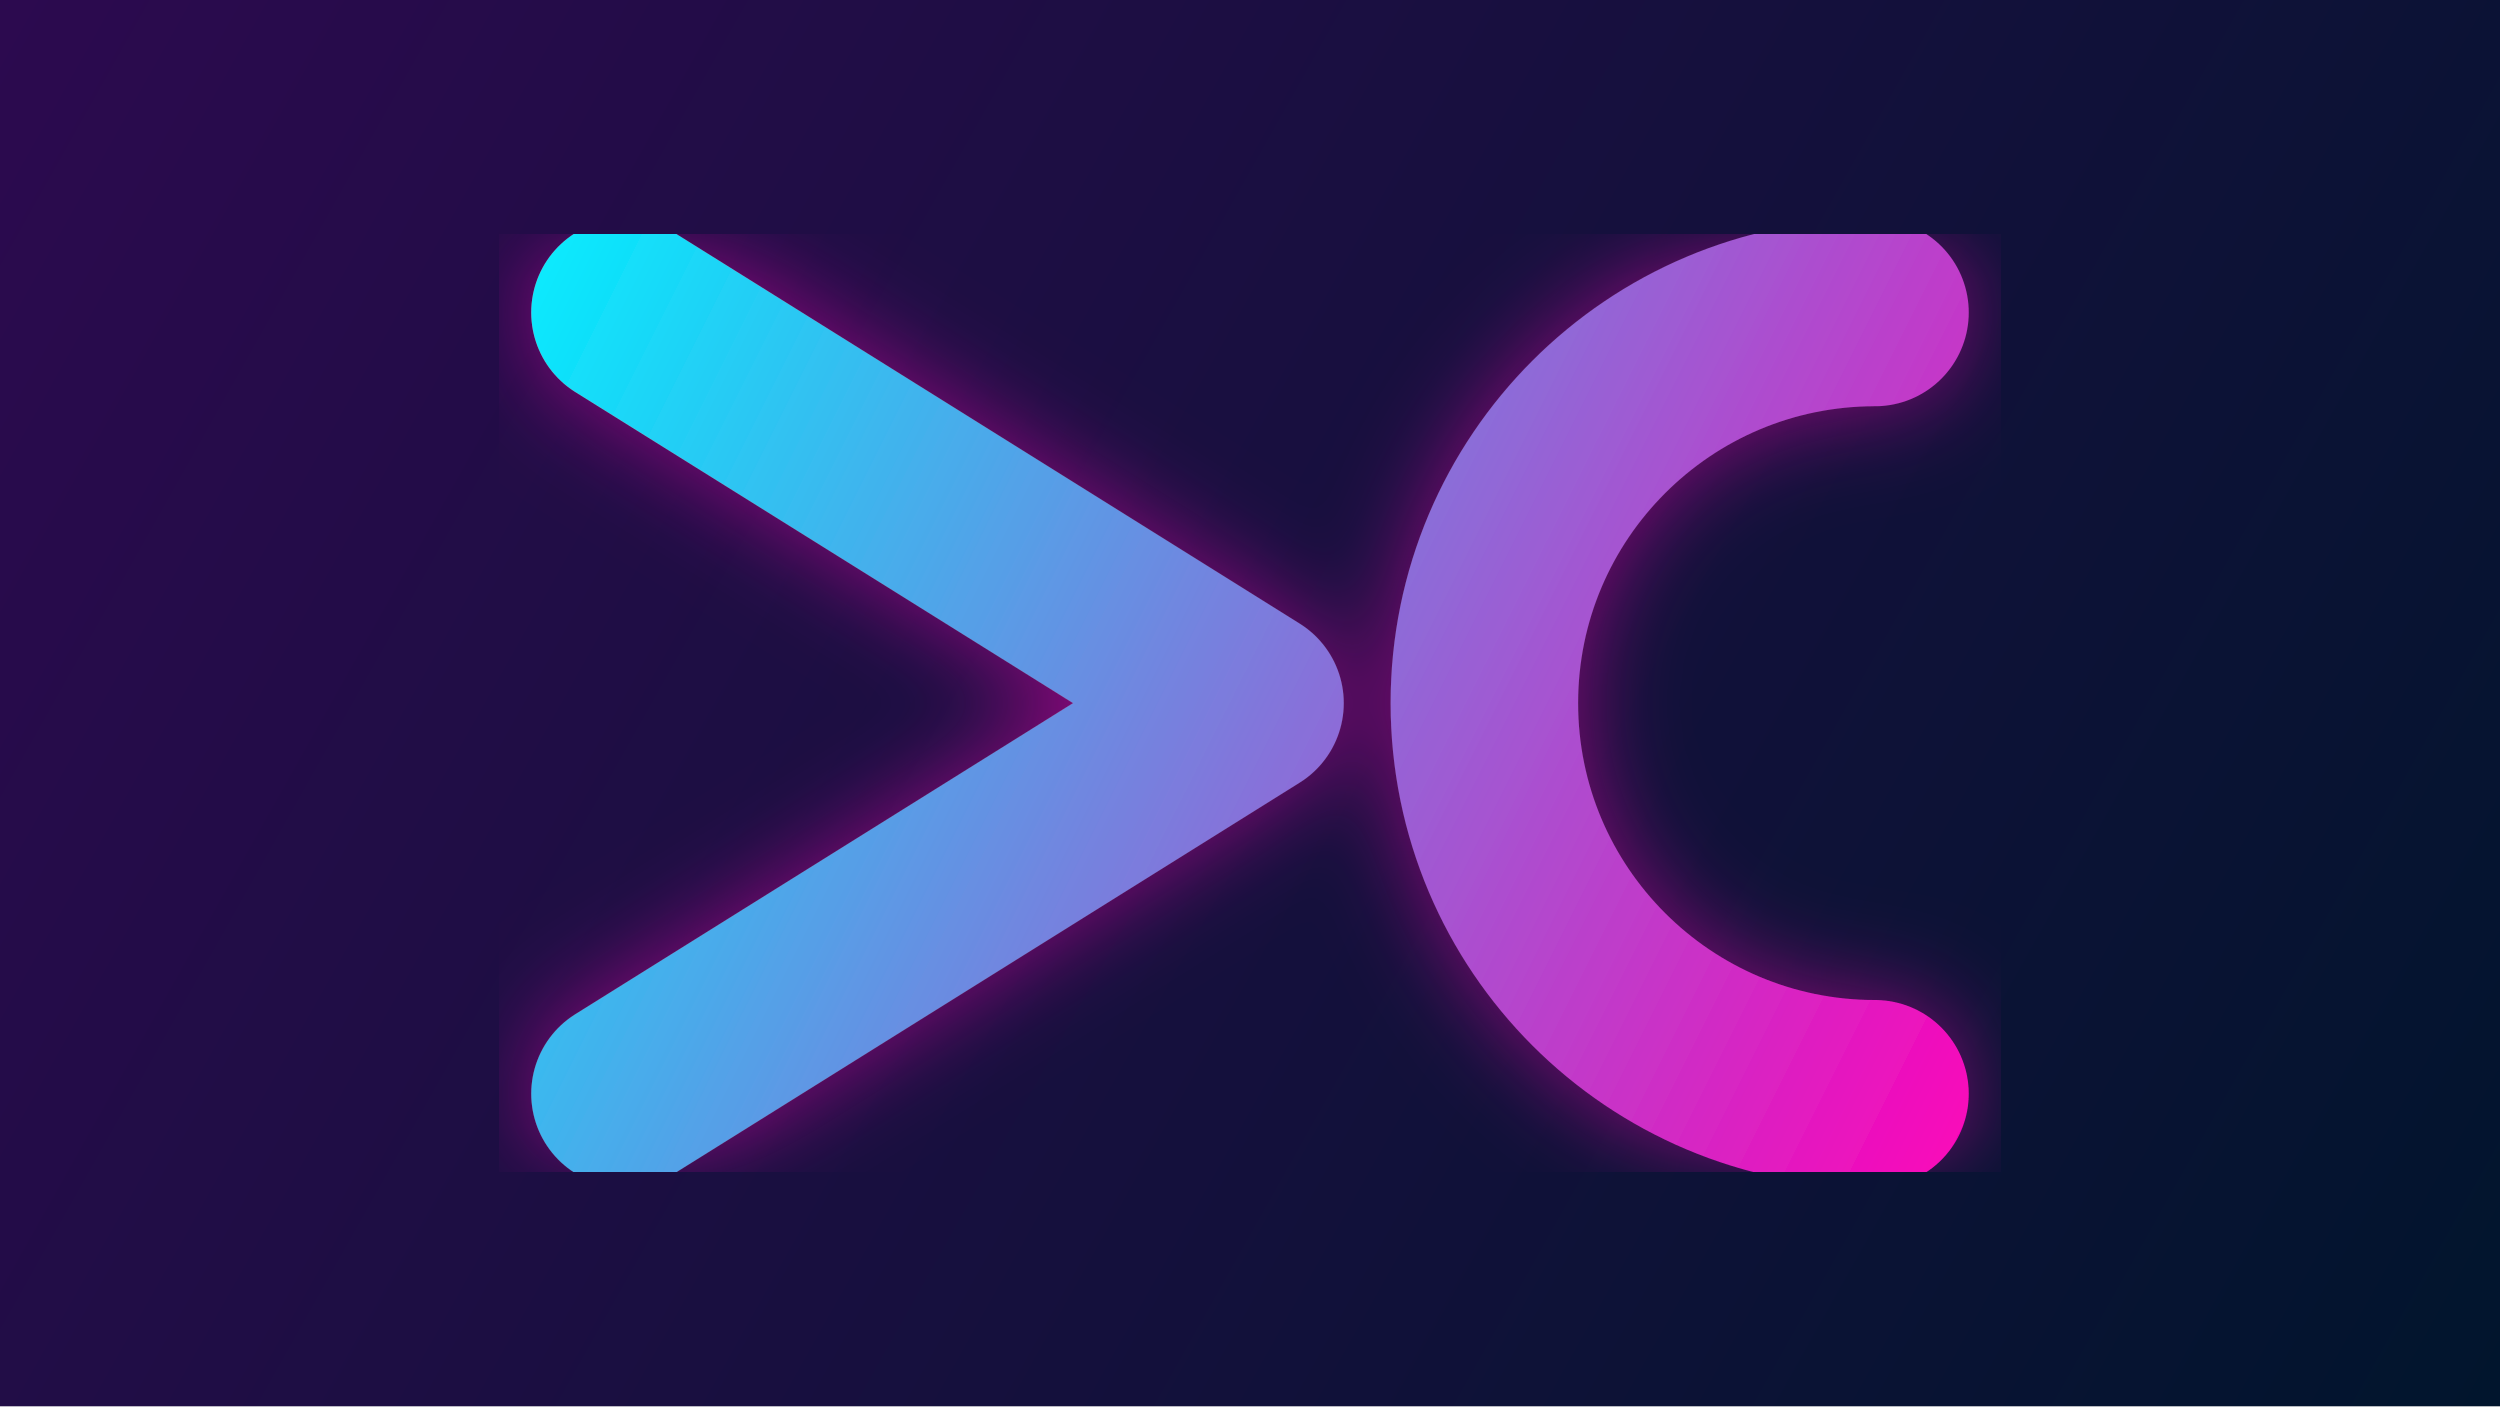
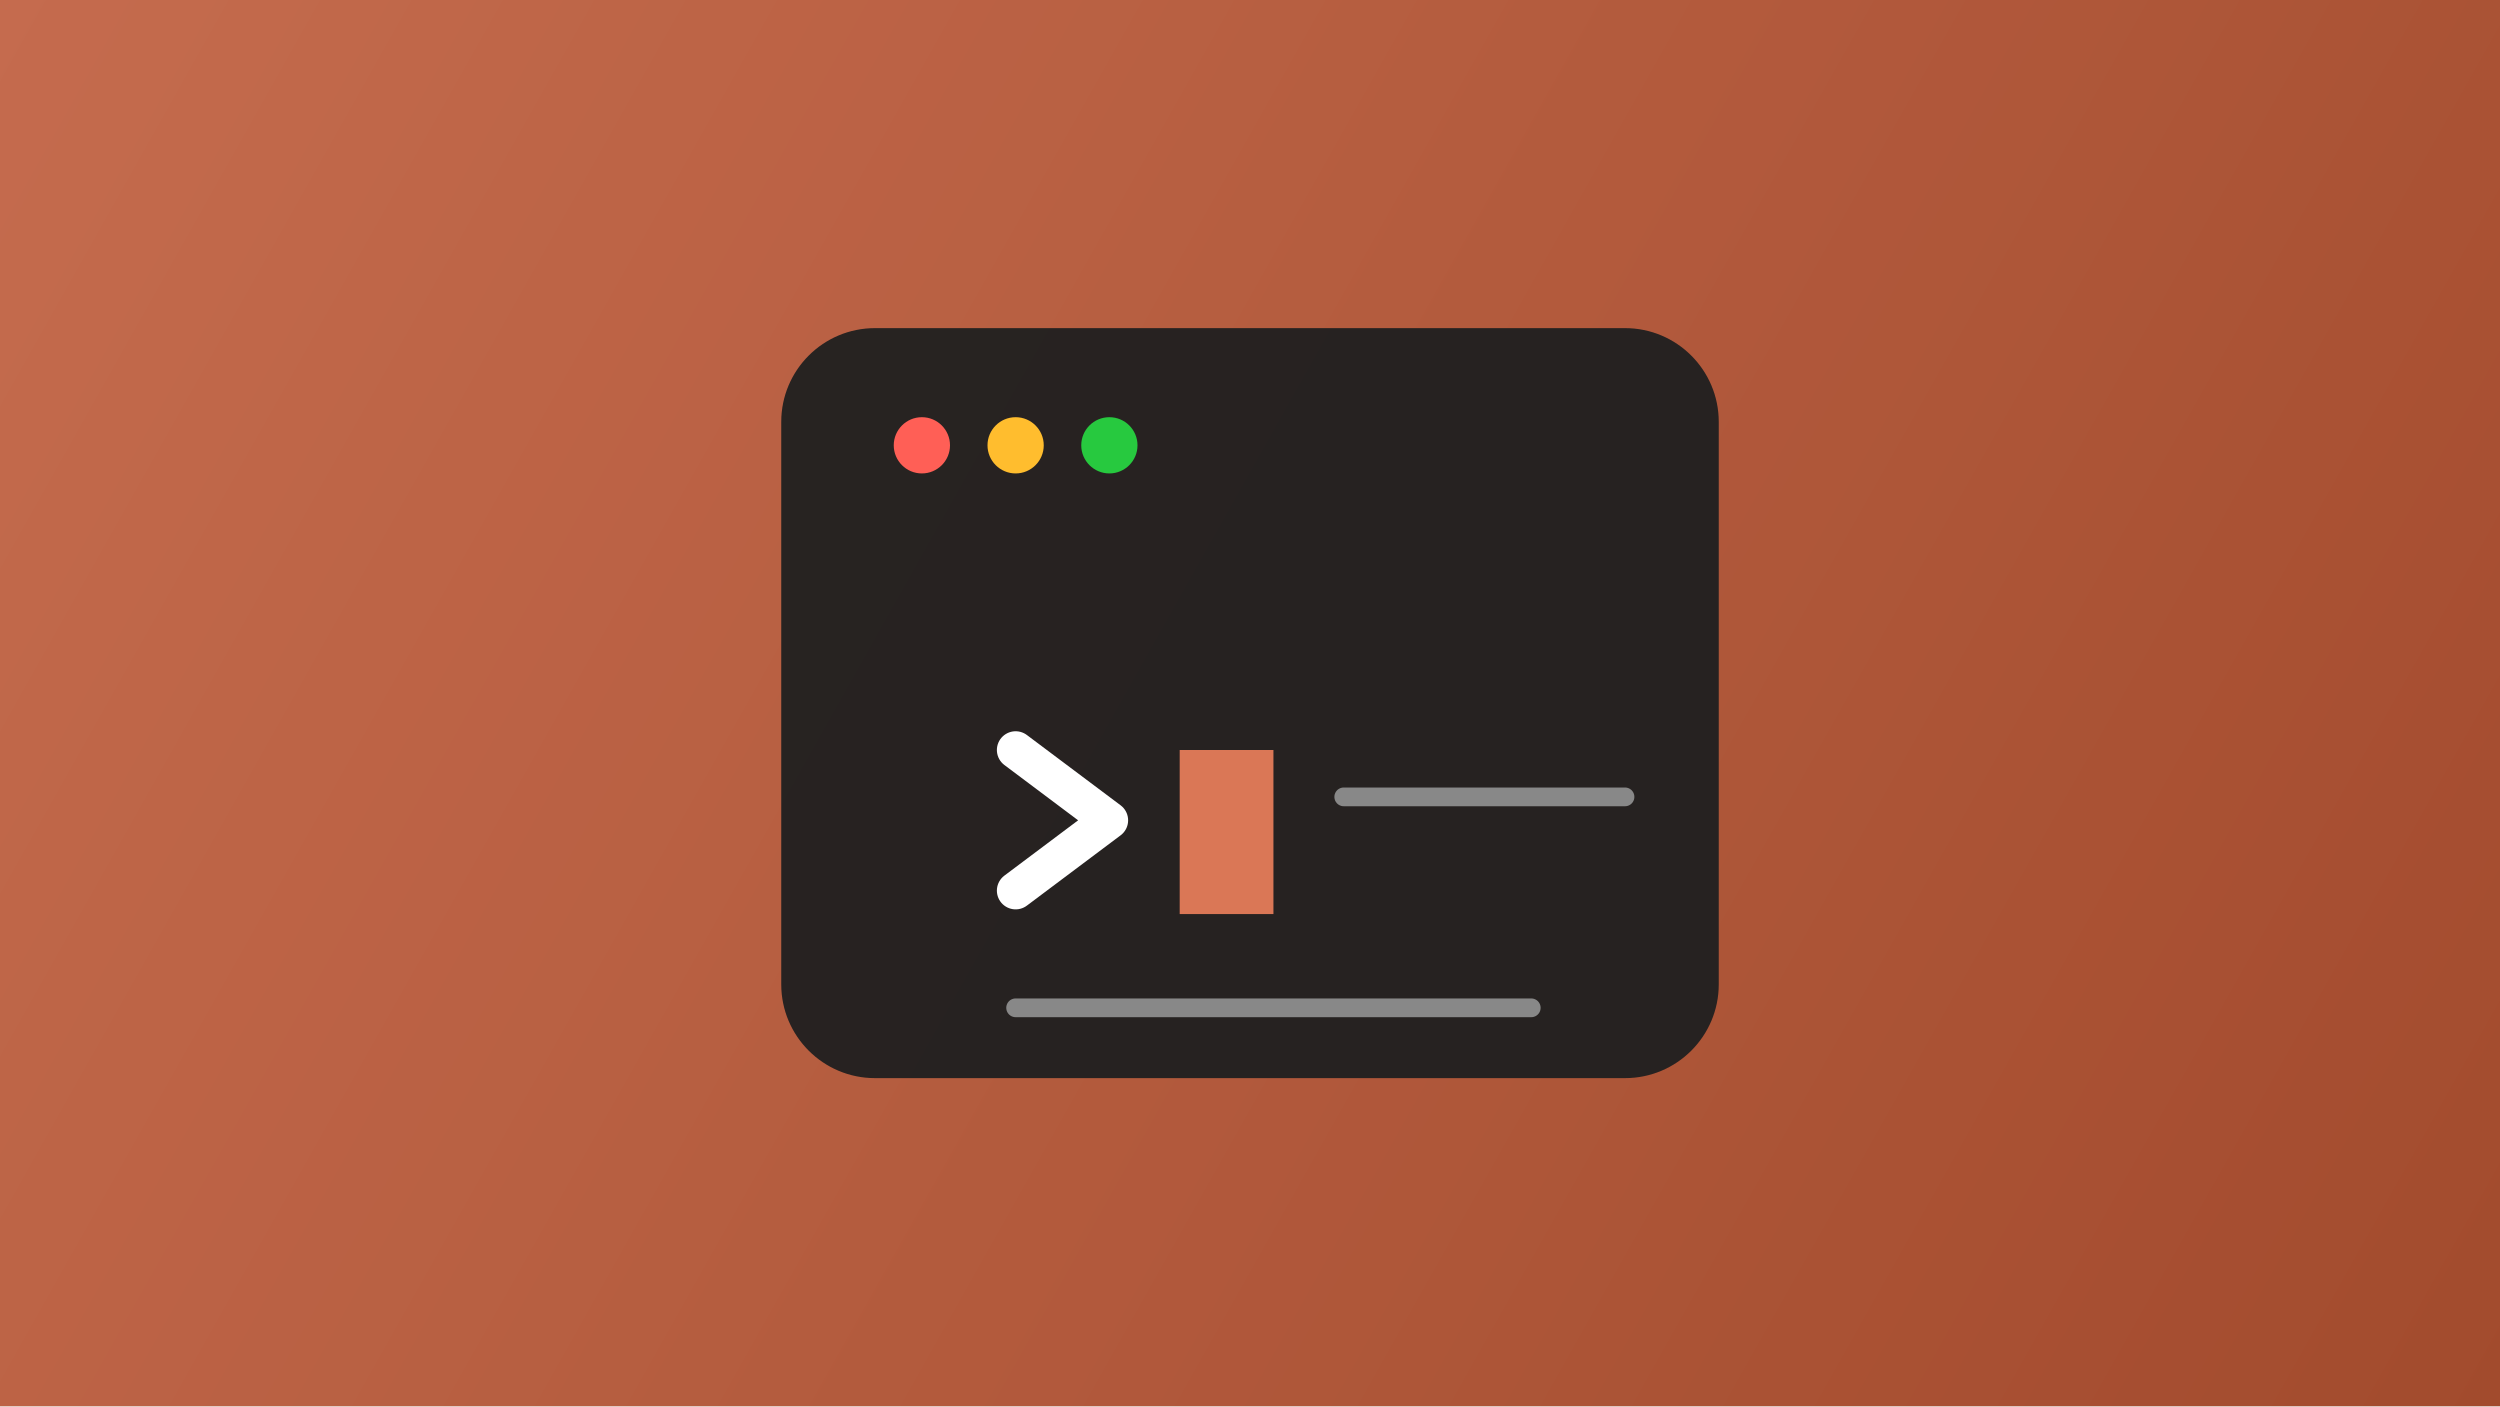
<svg xmlns="http://www.w3.org/2000/svg" width="800" height="450" viewBox="0 0 800 450" fill="none">
  <defs>
-     <linearGradient id="bg" x1="0" y1="0" x2="800" y2="450" gradientUnits="userSpaceOnUse">
-       <stop stop-color="#2C0A4F" />
-       <stop offset="1" stop-color="#01152D" />
+     <linearGradient id="bg-gradient" x1="0" y1="0" x2="800" y2="450" gradientUnits="userSpaceOnUse">
+       <stop offset="0%" stop-color="#da7756" />
+       <stop offset="100%" stop-color="#b45332" />
    </linearGradient>
-     <linearGradient id="grad" x1="150" y1="100" x2="650" y2="350" gradientUnits="userSpaceOnUse">
-       <stop stop-color="#00F0FF" />
-       <stop offset="1" stop-color="#FF00B8" />
-     </linearGradient>
-     <filter id="glow">
-       <feGaussianBlur stdDeviation="15" result="blur" />
-       <feFlood flood-color="#FF00B8" flood-opacity="0.5" result="color" />
-       <feComposite in="color" in2="blur" operator="in" result="glow" />
-       <feMerge>
-         <feMergeNode in="glow" />
-         <feMergeNode in="SourceGraphic" />
-       </feMerge>
+     <filter id="glow" x="-20%" y="-20%" width="140%" height="140%">
+       <feGaussianBlur stdDeviation="10" result="blur" />
+       <feComposite in="SourceGraphic" in2="blur" operator="over" />
    </filter>
  </defs>
-   <rect width="800" height="450" fill="url(#bg)" />
-   <g filter="url(#glow)">
-     <path d="M 200 100 L 400 225 L 200 350" stroke="url(#grad)" stroke-width="60" stroke-linecap="round" stroke-linejoin="round" />
-     <path d="M 600 100 A 125 125 0 1 0 600 350" stroke="url(#grad)" stroke-width="60" stroke-linecap="round" />
+   <rect width="800" height="450" fill="url(#bg-gradient)" />
+   <rect width="800" height="450" fill="#000000" fill-opacity="0.1" />
+   <g transform="translate(400, 225) scale(1.5)">
+     <rect x="-100" y="-80" width="200" height="160" rx="20" fill="#1f1f1f" stroke="#ffffff" stroke-width="0" opacity="0.95" />
+     <circle cx="-70" cy="-55" r="6" fill="#ff5f56" />
+     <circle cx="-50" cy="-55" r="6" fill="#ffbd2e" />
+     <circle cx="-30" cy="-55" r="6" fill="#27c93f" />
+     <g transform="translate(-60, 10)">
+       <path d="M10 0 L30 15 L10 30" stroke="#ffffff" stroke-width="8" stroke-linecap="round" stroke-linejoin="round" fill="none" />
+       <rect x="45" y="0" width="20" height="35" fill="#da7756">
+         <animate attributeName="opacity" values="1;0;1" dur="1s" repeatCount="indefinite" />
+       </rect>
+       <line x1="80" y1="10" x2="140" y2="10" stroke="#888" stroke-width="4" stroke-linecap="round" />
+       <line x1="10" y1="55" x2="120" y2="55" stroke="#888" stroke-width="4" stroke-linecap="round" />
+     </g>
  </g>
</svg>
